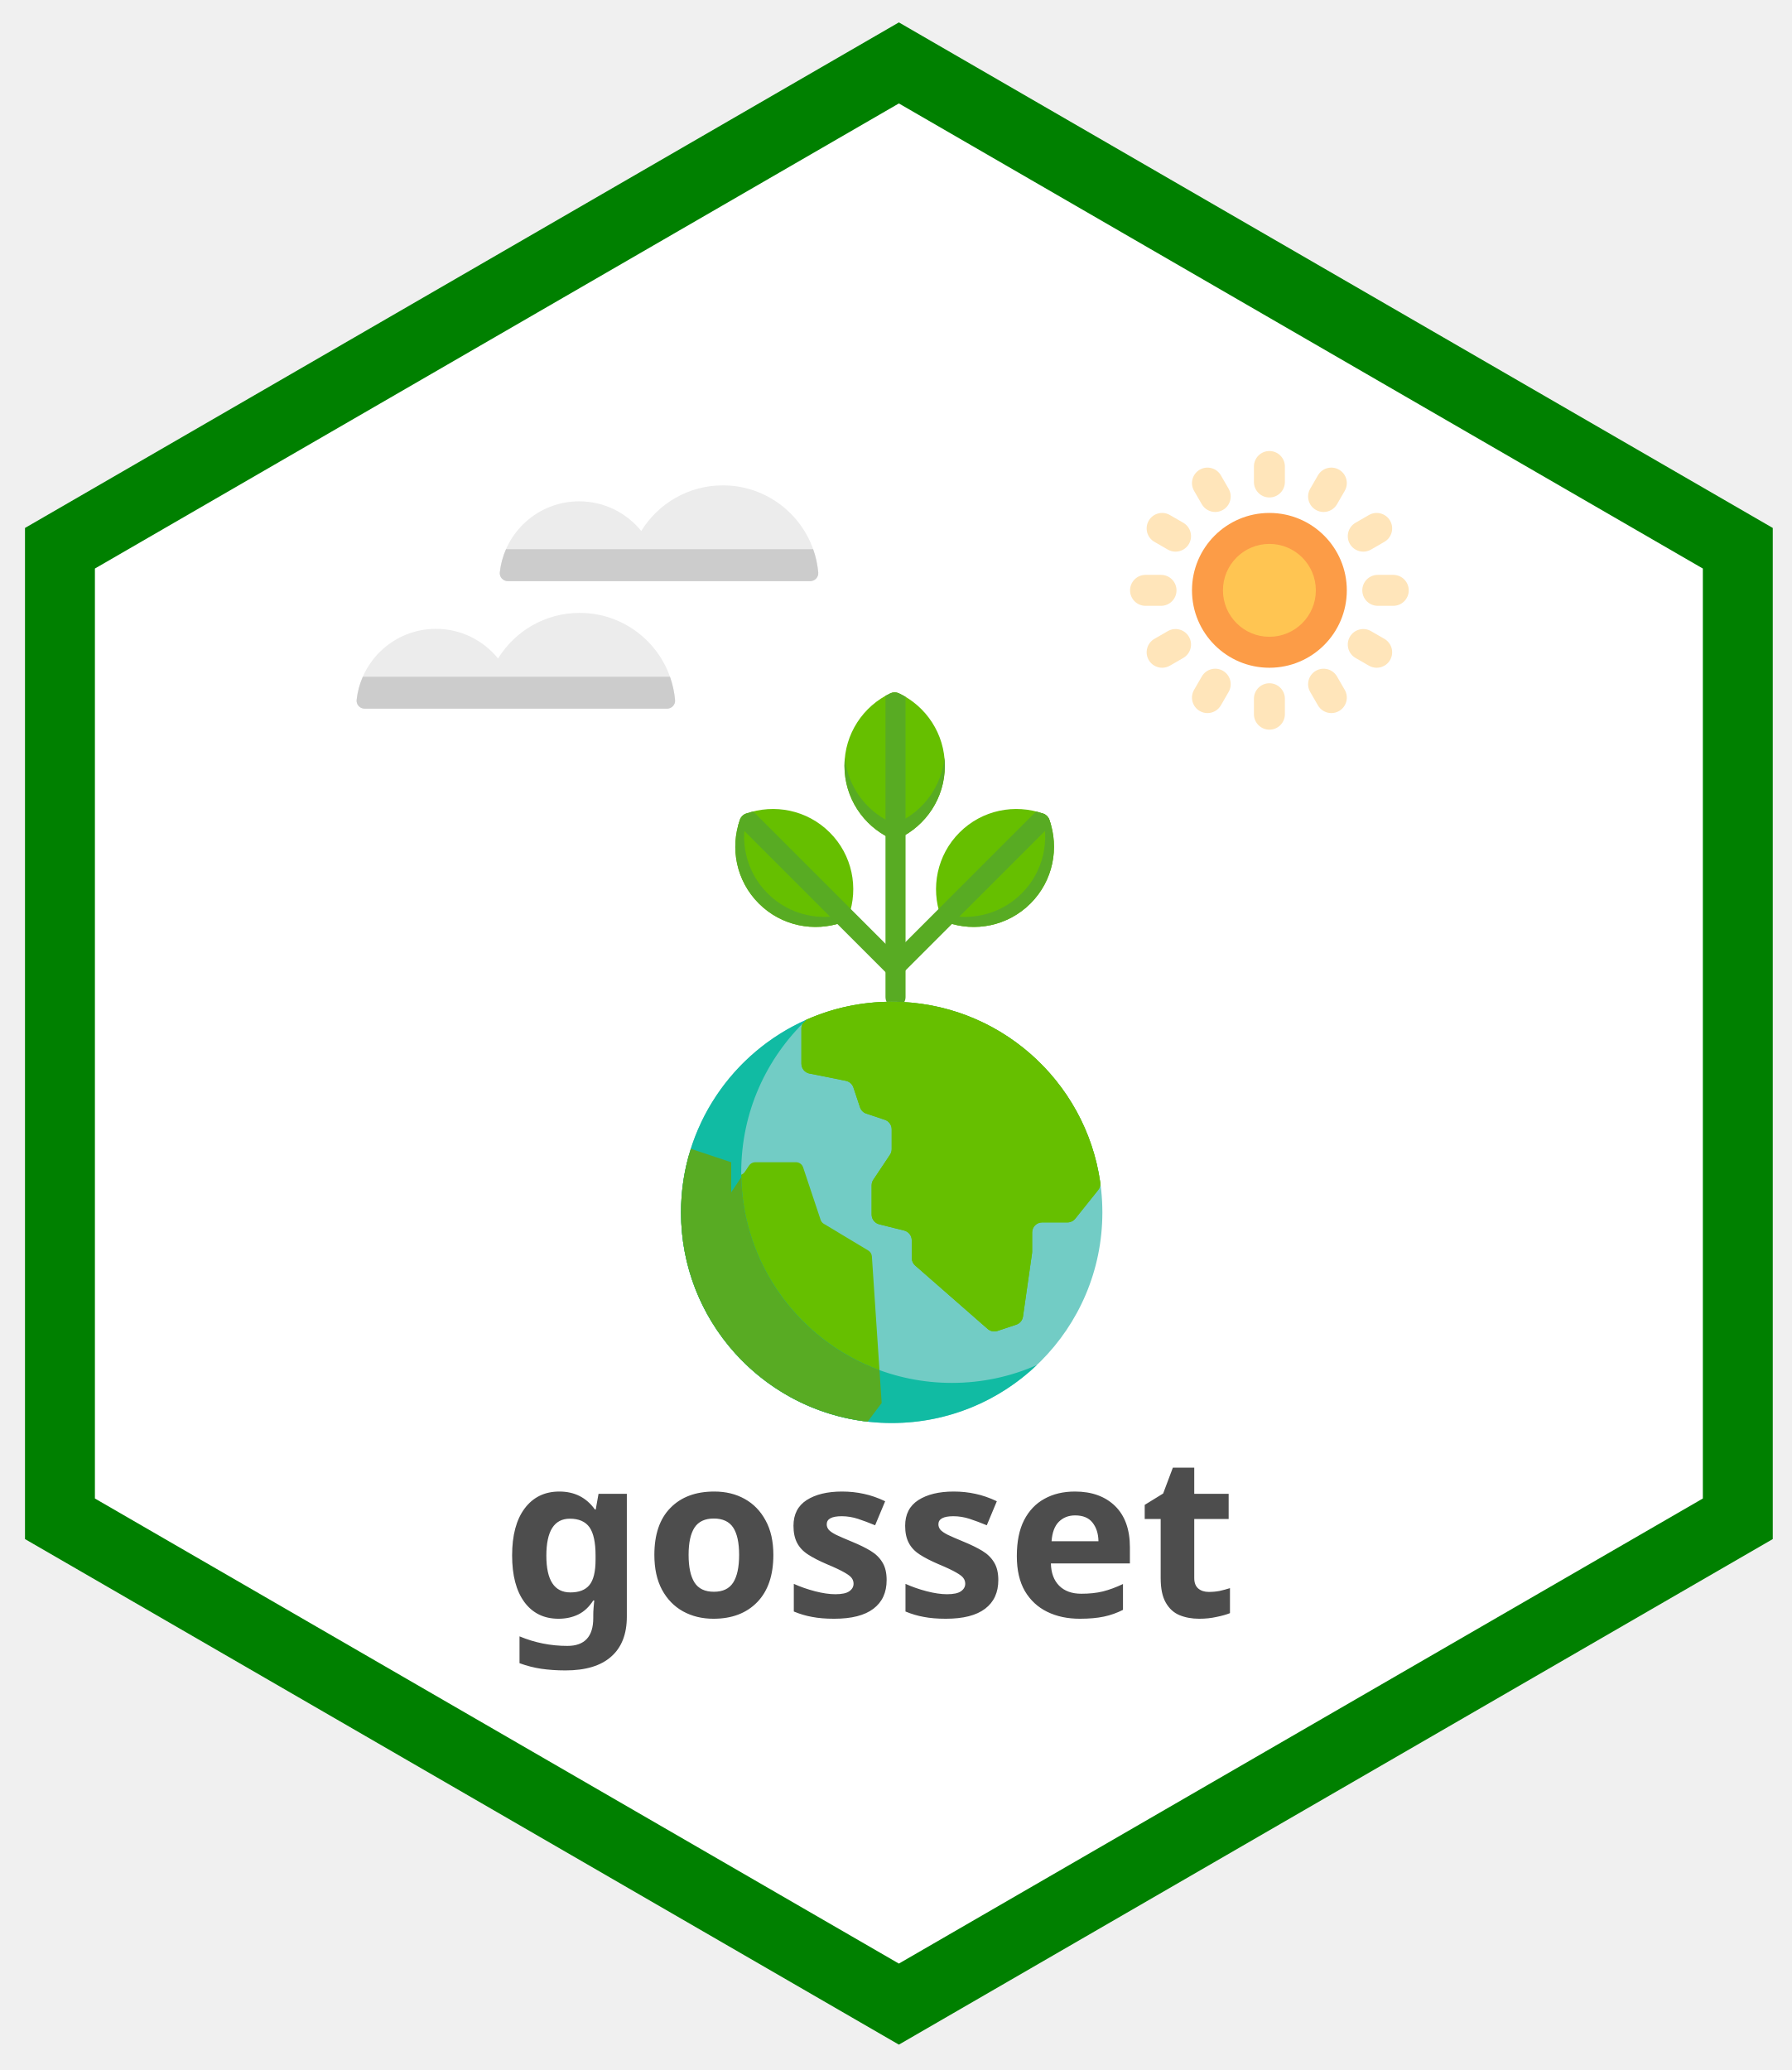
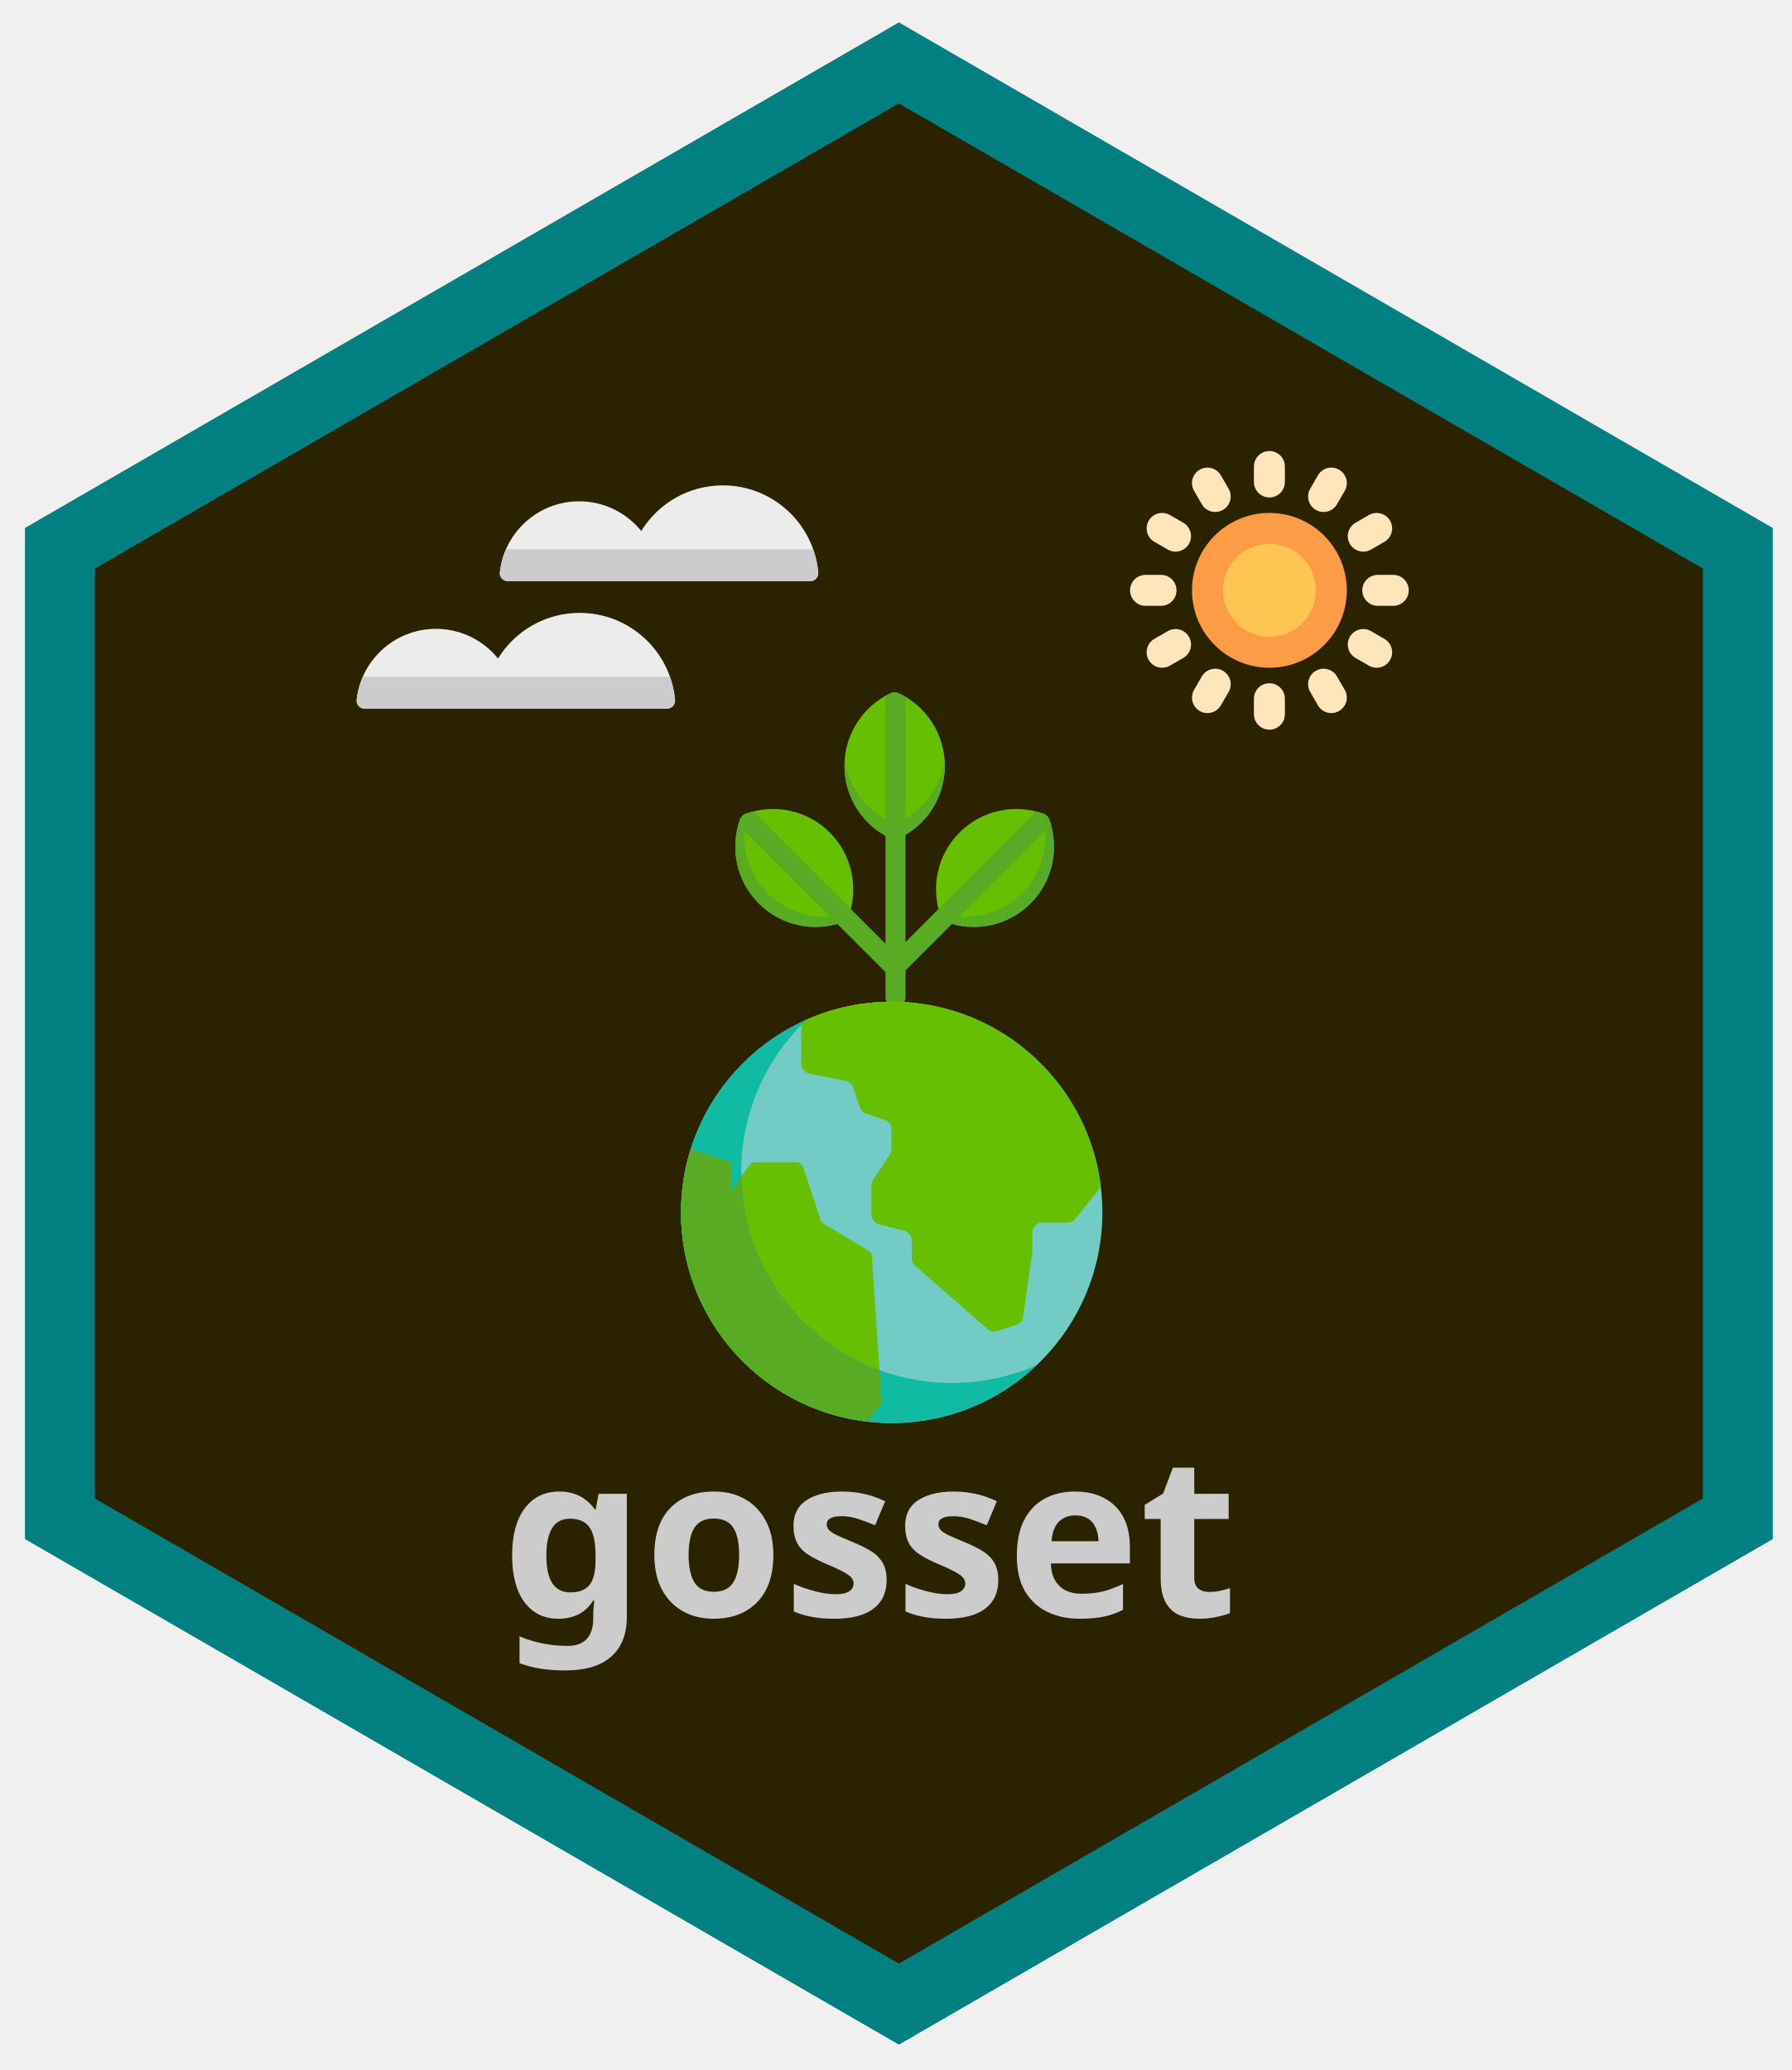
<svg xmlns="http://www.w3.org/2000/svg" width="4.5cm" height="5.2cm" viewBox="0 0 170.079 196.535" version="1.1" id="svg6">
  <defs id="defs10" />
-   <path d="M 6.416,142.37 V 52.047 L 84.493,6.878 162.57,52.047 v 90.322 l -78.077,45.168 z" id="path2" style="fill:#ffffff;stroke-width:1.304" />
-   <path d="M 85.334,9.821 161.658,53.98 V 142.274 L 85.334,186.432 9.01,142.274 V 53.98 Z m 0,-7.695 L 2.373,50.126 V 146.127 L 85.334,194.127 168.295,146.127 V 50.126 Z" id="path4" style="fill:#008000;stroke-width:1.33" />
-   <text xml:space="preserve" style="font-style:normal;font-variant:normal;font-weight:bold;font-stretch:normal;font-size:21.333px;line-height:1.25;font-family:sans-serif;-inkscape-font-specification:'sans-serif, Bold';font-variant-ligatures:normal;font-variant-caps:normal;font-variant-numeric:normal;font-feature-settings:normal;text-align:start;letter-spacing:0px;word-spacing:0px;writing-mode:lr-tb;text-anchor:start;fill:#4d4d4d;fill-opacity:1;stroke:none" x="47.663" y="153.474" id="text833">
+   <path d="M 6.416,142.37 V 52.047 L 84.493,6.878 162.57,52.047 v 90.322 l -78.077,45.168 z" id="path2" style="fill:#2b2200;stroke-width:1.304" />
+   <path d="M 85.334,9.821 161.658,53.98 V 142.274 L 85.334,186.432 9.01,142.274 V 53.98 Z m 0,-7.695 L 2.373,50.126 V 146.127 L 85.334,194.127 168.295,146.127 V 50.126 Z" id="path4" style="fill:#008080;stroke-width:1.33" />
+   <text xml:space="preserve" style="font-style:normal;font-variant:normal;font-weight:bold;font-stretch:normal;font-size:21.333px;line-height:1.25;font-family:sans-serif;-inkscape-font-specification:'sans-serif, Bold';font-variant-ligatures:normal;font-variant-caps:normal;font-variant-numeric:normal;font-feature-settings:normal;text-align:start;letter-spacing:0px;word-spacing:0px;writing-mode:lr-tb;text-anchor:start;fill:#cccccc;fill-opacity:1;stroke:none;" x="47.663" y="153.474" id="text833">
    <tspan id="tspan831" x="47.663" y="153.474">gosset</tspan>
  </text>
  <path style="fill:#66bf00;stroke-width:0.112" d="m 70.816,77.253 c -0.264,0.094 -0.473,0.304 -0.568,0.568 -0.959,2.687 -0.365,5.805 1.787,7.957 2.152,2.152 5.27,2.746 7.957,1.787 0.264,-0.094 0.473,-0.304 0.568,-0.568 0.959,-2.687 0.365,-5.805 -1.787,-7.957 -2.152,-2.152 -5.27,-2.746 -7.957,-1.787 z" id="path2-4" />
  <g transform="matrix(0.1116574,0,0,0.1116574,56.36126,57.51912)" id="g8">
    <path style="fill:#58ab23" d="m 147.868,244.55 c -18.484,-18.485 -24.13,-44.926 -16.979,-68.293 -0.477,0.158 -0.955,0.313 -1.429,0.482 -2.364,0.844 -4.239,2.719 -5.083,5.083 -8.592,24.068 -3.266,51.99 16.005,71.263 19.271,19.271 47.194,24.597 71.263,16.005 2.364,-0.844 4.239,-2.719 5.083,-5.083 0.351,-0.982 0.67,-1.974 0.974,-2.969 -23.739,7.885 -50.943,2.405 -69.834,-16.488 z" id="path4-5" />
    <path style="fill:#58ab23" d="M 261.919,301.166 135.623,174.871 c -2.077,0.527 -4.135,1.143 -6.164,1.868 -2.364,0.844 -4.239,2.719 -5.083,5.083 -0.531,1.488 -1.008,2.991 -1.433,4.505 l 126.908,126.908 c 1.666,1.666 3.85,2.499 6.034,2.499 2.185,0 4.368,-0.833 6.034,-2.499 3.332,-3.333 3.332,-8.737 0,-12.069 z" id="path6-3" />
  </g>
  <path style="fill:#66bf00;stroke-width:0.112" d="m 85.334,65.821 c -0.253,-0.12 -0.549,-0.12 -0.803,0 -2.579,1.222 -4.363,3.847 -4.363,6.89 0,3.043 1.784,5.668 4.363,6.89 0.253,0.12 0.549,0.12 0.803,0 2.579,-1.222 4.363,-3.847 4.363,-6.89 0,-3.043 -1.784,-5.668 -4.363,-6.89 z" id="path10" />
  <g transform="matrix(0.1116574,0,0,0.1116574,56.36126,57.51912)" id="g16-0">
    <path style="fill:#58ab23" d="m 259.478,183.955 c -2.269,1.075 -4.919,1.075 -7.188,0 -21.118,-10.007 -36.277,-30.524 -38.719,-54.801 -0.228,2.272 -0.354,4.575 -0.354,6.907 0,27.254 15.979,50.764 39.073,61.708 2.269,1.075 4.919,1.075 7.188,0 23.094,-10.944 39.073,-34.453 39.073,-61.708 0,-2.333 -0.126,-4.635 -0.354,-6.907 -2.441,24.276 -17.601,44.794 -38.719,54.801 z" id="path12" />
    <path style="fill:#58ab23" d="m 259.478,74.353 c -2.269,-1.075 -4.919,-1.075 -7.188,0 -1.427,0.676 -2.828,1.402 -4.198,2.172 V 332.8 c 0,2.356 0.955,4.49 2.499,6.034 1.545,1.545 3.678,2.499 6.034,2.499 4.713,0 8.533,-3.82 8.533,-8.533 V 77.392 c -1.841,-1.097 -3.732,-2.115 -5.68,-3.039 z" id="path14" />
  </g>
  <path style="fill:#66bf00;stroke-width:0.112" d="m 99.049,77.253 c 0.264,0.094 0.473,0.304 0.568,0.568 0.959,2.687 0.365,5.805 -1.787,7.957 -2.152,2.152 -5.27,2.746 -7.957,1.787 -0.264,-0.094 -0.473,-0.304 -0.568,-0.568 -0.959,-2.687 -0.365,-5.805 1.787,-7.957 2.152,-2.152 5.27,-2.746 7.957,-1.787 z" id="path18" />
  <g transform="matrix(0.1116574,0,0,0.1116574,56.36126,57.51912)" id="g24">
    <path style="fill:#58ab23" d="m 363.902,244.55 c 18.484,-18.485 24.13,-44.926 16.979,-68.293 0.477,0.158 0.955,0.313 1.429,0.482 2.364,0.844 4.239,2.719 5.083,5.083 8.592,24.068 3.266,51.99 -16.005,71.263 -19.271,19.271 -47.194,24.597 -71.263,16.005 -2.364,-0.844 -4.239,-2.719 -5.083,-5.083 -0.351,-0.982 -0.67,-1.974 -0.974,-2.969 23.739,7.885 50.942,2.405 69.834,-16.488 z" id="path20" />
    <path style="fill:#58ab23" d="m 387.393,181.822 c -0.844,-2.364 -2.719,-4.239 -5.083,-5.083 -2.03,-0.724 -4.087,-1.342 -6.164,-1.868 L 249.851,301.166 c -3.333,3.332 -3.333,8.735 0,12.067 1.666,1.666 3.85,2.499 6.034,2.499 2.185,0 4.368,-0.833 6.034,-2.499 L 388.827,186.325 c -0.426,-1.513 -0.903,-3.016 -1.434,-4.503 z" id="path22" />
  </g>
  <path style="fill:#ececec;stroke-width:0.178" d="m 54.982,47.598 c 2.381,0 4.504,1.099 5.893,2.816 1.601,-2.598 4.471,-4.331 7.747,-4.331 4.745,0 8.641,3.634 9.057,8.271 0.04,0.442 -0.313,0.822 -0.756,0.822 H 48.205 c -0.449,0 -0.804,-0.389 -0.755,-0.835 0.416,-3.792 3.629,-6.743 7.532,-6.743 z" id="path44" />
  <path style="fill:#cccccc;stroke-width:0.178" d="m 77.195,52.144 c 0.248,0.701 0.414,1.441 0.483,2.209 0.04,0.442 -0.313,0.822 -0.756,0.822 H 48.205 c -0.449,0 -0.804,-0.389 -0.755,-0.835 0.085,-0.773 0.288,-1.511 0.587,-2.196 h 29.158 z" id="path46" />
  <circle style="fill:#fc9c47;stroke-width:0.172" cx="120.509" cy="56.05" id="circle48" r="7.349" />
  <circle style="fill:#ffc552;stroke-width:0.172" cx="120.509" cy="56.05" id="circle50" r="4.409" />
  <g transform="matrix(0.1722452,0,0,0.1722452,45.5682,42.82195)" id="g76">
    <path style="fill:#ffe5ba" d="m 435.085,25.6 c -4.713,0 -8.533,-3.821 -8.533,-8.533 V 8.533 c 0,-4.713 3.821,-8.533 8.533,-8.533 4.713,0 8.533,3.821 8.533,8.533 v 8.533 c 0,4.713 -3.821,8.534 -8.533,8.534 z" id="path52" />
    <path style="fill:#ffe5ba" d="m 464.944,33.604 c -1.447,0 -2.915,-0.369 -4.259,-1.145 -4.081,-2.356 -5.479,-7.575 -3.123,-11.657 l 4.267,-7.39 c 2.356,-4.082 7.575,-5.481 11.657,-3.123 4.081,2.356 5.479,7.575 3.123,11.657 l -4.267,7.39 c -1.582,2.738 -4.45,4.268 -7.398,4.268 z" id="path54" />
    <path style="fill:#ffe5ba" d="m 486.823,55.468 c -2.949,0 -5.818,-1.531 -7.398,-4.268 -2.356,-4.081 -0.958,-9.3 3.123,-11.657 l 7.39,-4.267 c 4.082,-2.355 9.3,-0.958 11.657,3.123 2.357,4.081 0.958,9.3 -3.123,11.657 l -7.39,4.267 c -1.343,0.776 -2.811,1.145 -4.259,1.145 z" id="path56" />
    <path style="fill:#ffe5ba" d="m 503.351,85.333 h -8.533 c -4.713,0 -8.533,-3.821 -8.533,-8.533 0,-4.712 3.821,-8.533 8.533,-8.533 h 8.533 c 4.713,0 8.533,3.821 8.533,8.533 0,4.712 -3.82,8.533 -8.533,8.533 z" id="path58" />
    <path style="fill:#ffe5ba" d="m 494.197,119.468 c -1.447,0 -2.915,-0.369 -4.259,-1.145 l -7.39,-4.267 c -4.081,-2.356 -5.479,-7.575 -3.123,-11.657 2.356,-4.082 7.577,-5.481 11.657,-3.123 l 7.39,4.267 c 4.081,2.356 5.479,7.575 3.123,11.657 -1.58,2.737 -4.448,4.268 -7.398,4.268 z" id="path60" />
    <path style="fill:#ffe5ba" d="m 469.225,144.455 c -2.949,0 -5.818,-1.531 -7.398,-4.268 l -4.267,-7.39 c -2.356,-4.081 -0.958,-9.3 3.123,-11.657 4.081,-2.355 9.3,-0.958 11.657,3.123 l 4.267,7.39 c 2.356,4.081 0.958,9.3 -3.123,11.657 -1.343,0.776 -2.81,1.145 -4.259,1.145 z" id="path62" />
    <path style="fill:#ffe5ba" d="m 435.085,153.6 c -4.713,0 -8.533,-3.821 -8.533,-8.533 v -8.533 c 0,-4.713 3.821,-8.533 8.533,-8.533 4.713,0 8.533,3.821 8.533,8.533 v 8.533 c 0,4.712 -3.821,8.533 -8.533,8.533 z" id="path64" />
    <path style="fill:#ffe5ba" d="m 400.944,144.455 c -1.447,0 -2.915,-0.369 -4.259,-1.145 -4.081,-2.356 -5.479,-7.575 -3.123,-11.657 l 4.267,-7.39 c 2.356,-4.082 7.575,-5.481 11.657,-3.123 4.081,2.356 5.479,7.575 3.123,11.657 l -4.267,7.39 c -1.582,2.738 -4.45,4.268 -7.398,4.268 z" id="path66" />
    <path style="fill:#ffe5ba" d="m 375.971,119.468 c -2.949,0 -5.818,-1.531 -7.398,-4.268 -2.356,-4.081 -0.958,-9.3 3.123,-11.657 l 7.39,-4.267 c 4.081,-2.355 9.3,-0.958 11.657,3.123 2.356,4.081 0.958,9.3 -3.123,11.657 l -7.39,4.267 c -1.344,0.776 -2.81,1.145 -4.259,1.145 z" id="path68" />
    <path style="fill:#ffe5ba" d="m 375.351,85.333 h -8.533 c -4.713,0 -8.533,-3.821 -8.533,-8.533 0,-4.712 3.821,-8.533 8.533,-8.533 h 8.533 c 4.713,0 8.533,3.821 8.533,8.533 0,4.712 -3.82,8.533 -8.533,8.533 z" id="path70" />
    <path style="fill:#ffe5ba" d="m 383.346,55.468 c -1.447,0 -2.915,-0.369 -4.259,-1.145 l -7.39,-4.267 c -4.081,-2.356 -5.479,-7.575 -3.123,-11.657 2.356,-4.082 7.577,-5.481 11.657,-3.123 l 7.39,4.267 c 4.081,2.356 5.479,7.575 3.123,11.657 -1.58,2.737 -4.449,4.268 -7.398,4.268 z" id="path72" />
    <path style="fill:#ffe5ba" d="m 405.225,33.604 c -2.949,0 -5.818,-1.531 -7.398,-4.268 l -4.267,-7.39 c -2.356,-4.081 -0.958,-9.3 3.123,-11.657 4.081,-2.355 9.3,-0.958 11.657,3.123 l 4.267,7.39 c 2.356,4.081 0.958,9.3 -3.123,11.657 -1.343,0.776 -2.81,1.145 -4.259,1.145 z" id="path74" />
  </g>
  <circle style="fill:#72ccc5;stroke-width:0.113" cx="84.652" cy="115.109" id="circle2-8" r="20" />
  <path id="SVGCleanerId_0-1" style="fill:#66bf00;stroke-width:0.113" d="m 81.018,103.252 0.627,1.881 c 0.095,0.284 0.318,0.508 0.602,0.602 l 1.754,0.585 c 0.389,0.13 0.651,0.494 0.651,0.903 v 1.882 c 0,0.188 -0.056,0.372 -0.16,0.528 l -1.585,2.377 c -0.104,0.156 -0.16,0.34 -0.16,0.528 v 2.778 c 0,0.437 0.297,0.818 0.721,0.924 l 2.367,0.592 c 0.424,0.106 0.721,0.487 0.721,0.924 v 1.681 c 0,0.275 0.119,0.536 0.325,0.717 l 6.883,6.023 c 0.254,0.223 0.608,0.294 0.928,0.187 l 1.781,-0.594 c 0.342,-0.114 0.591,-0.412 0.642,-0.769 l 0.86,-6.017 c 0.008,-0.045 0.01,-0.089 0.01,-0.135 v -1.837 c 0,-0.526 0.426,-0.952 0.952,-0.952 h 2.399 c 0.289,0 0.563,-0.131 0.744,-0.357 l 2.17,-2.712 c 0.162,-0.203 0.237,-0.463 0.201,-0.72 -1.378,-9.702 -9.717,-17.163 -19.799,-17.163 -2.846,0 -5.553,0.595 -8.005,1.667 -0.345,0.151 -0.567,0.494 -0.567,0.872 v 3.347 c 0,0.454 0.32,0.845 0.766,0.934 l 3.454,0.691 c 0.335,0.067 0.609,0.309 0.717,0.633 z" />
  <g transform="matrix(0.1132627,0,0,0.1132627,55.65712,84.20871)" id="g6-3">
    <path id="SVGCleanerId_0_1_-8" style="fill:#66bf00" d="m 223.908,168.135 5.536,16.608 c 0.837,2.511 2.807,4.481 5.318,5.318 l 15.488,5.163 c 3.434,1.145 5.749,4.358 5.749,7.977 v 16.62 c 0,1.66 -0.492,3.283 -1.413,4.665 l -13.993,20.989 c -0.921,1.381 -1.413,3.004 -1.413,4.665 v 24.524 c 0,3.858 2.626,7.222 6.37,8.157 l 20.896,5.224 c 3.743,0.935 6.37,4.299 6.37,8.157 v 14.845 c 0,2.425 1.047,4.732 2.872,6.328 l 60.772,53.175 c 2.246,1.966 5.365,2.593 8.196,1.649 l 15.725,-5.242 c 3.022,-1.007 5.214,-3.635 5.665,-6.788 l 7.589,-53.124 c 0.057,-0.394 0.084,-0.791 0.084,-1.189 v -16.222 c 0,-4.644 3.765,-8.409 8.409,-8.409 h 21.184 c 2.554,0 4.971,-1.161 6.566,-3.155 l 19.158,-23.947 c 1.431,-1.788 2.093,-4.086 1.771,-6.353 C 418.644,162.111 345.019,96.236 256,96.236 c -25.131,0 -49.032,5.256 -70.673,14.72 -3.049,1.334 -5.004,4.366 -5.004,7.695 v 29.551 c 0,4.008 2.829,7.459 6.759,8.246 l 30.499,6.099 c 2.958,0.593 5.374,2.725 6.327,5.588 z" />
  </g>
  <path style="fill:#66bf00;stroke-width:0.113" d="m 82.429,118.727 -4.218,-2.531 c -0.145,-0.087 -0.255,-0.224 -0.308,-0.384 l -1.66,-4.979 c -0.097,-0.29 -0.368,-0.486 -0.674,-0.486 h -3.87 c -0.237,0 -0.459,0.119 -0.591,0.316 l -0.393,0.59 c -0.39,0.585 -1.301,0.309 -1.301,-0.394 v 0 c 0,-0.306 -0.196,-0.577 -0.486,-0.674 l -2.65,-0.883 c -0.384,-0.128 -0.8,0.089 -0.907,0.479 -0.468,1.697 -0.719,3.483 -0.719,5.329 0,10.133 7.536,18.504 17.308,19.819 0.252,0.034 0.503,-0.075 0.656,-0.279 l 0.926,-1.234 c 0.102,-0.136 0.152,-0.304 0.14,-0.473 l -0.91,-13.652 c -0.016,-0.232 -0.144,-0.442 -0.343,-0.561 z" id="path8-9" />
  <path style="fill:#11bba3;stroke-width:0.113" d="m 90.367,131.299 c -11.046,0 -20,-8.954 -20,-20 0,-5.706 2.39,-10.853 6.222,-14.497 -7.029,3.101 -11.936,10.13 -11.936,18.306 0,11.046 8.954,20 20,20 5.34,0 10.191,-2.093 13.778,-5.503 -2.467,1.088 -5.194,1.694 -8.064,1.694 z" id="path10-4" />
  <path style="fill:#58ab23;stroke-width:0.113" d="m 70.373,111.767 -0.958,1.438 v -2.857 l -3.833,-1.278 c -0.603,1.906 -0.929,3.934 -0.929,6.04 0,10.273 7.746,18.736 17.717,19.869 l 1.331,-1.774 -0.208,-3.118 C 75.972,127.334 70.566,120.194 70.373,111.767 Z" id="path12-4" />
  <path style="fill:#ececec;stroke-width:0.178" d="m 41.388,59.705 c 2.381,0 4.504,1.099 5.893,2.816 1.601,-2.598 4.471,-4.331 7.747,-4.331 4.745,0 8.641,3.634 9.057,8.271 0.04,0.442 -0.313,0.822 -0.756,0.822 h -28.717 c -0.449,0 -0.804,-0.389 -0.755,-0.835 0.416,-3.792 3.629,-6.743 7.532,-6.743 z" id="path44-0" />
  <path style="fill:#cccccc;stroke-width:0.178" d="m 63.602,64.252 c 0.248,0.701 0.414,1.441 0.483,2.209 0.04,0.442 -0.313,0.822 -0.756,0.822 h -28.717 c -0.449,0 -0.804,-0.389 -0.755,-0.835 0.085,-0.773 0.288,-1.511 0.587,-2.196 h 29.158 z" id="path46-6" />
</svg>
